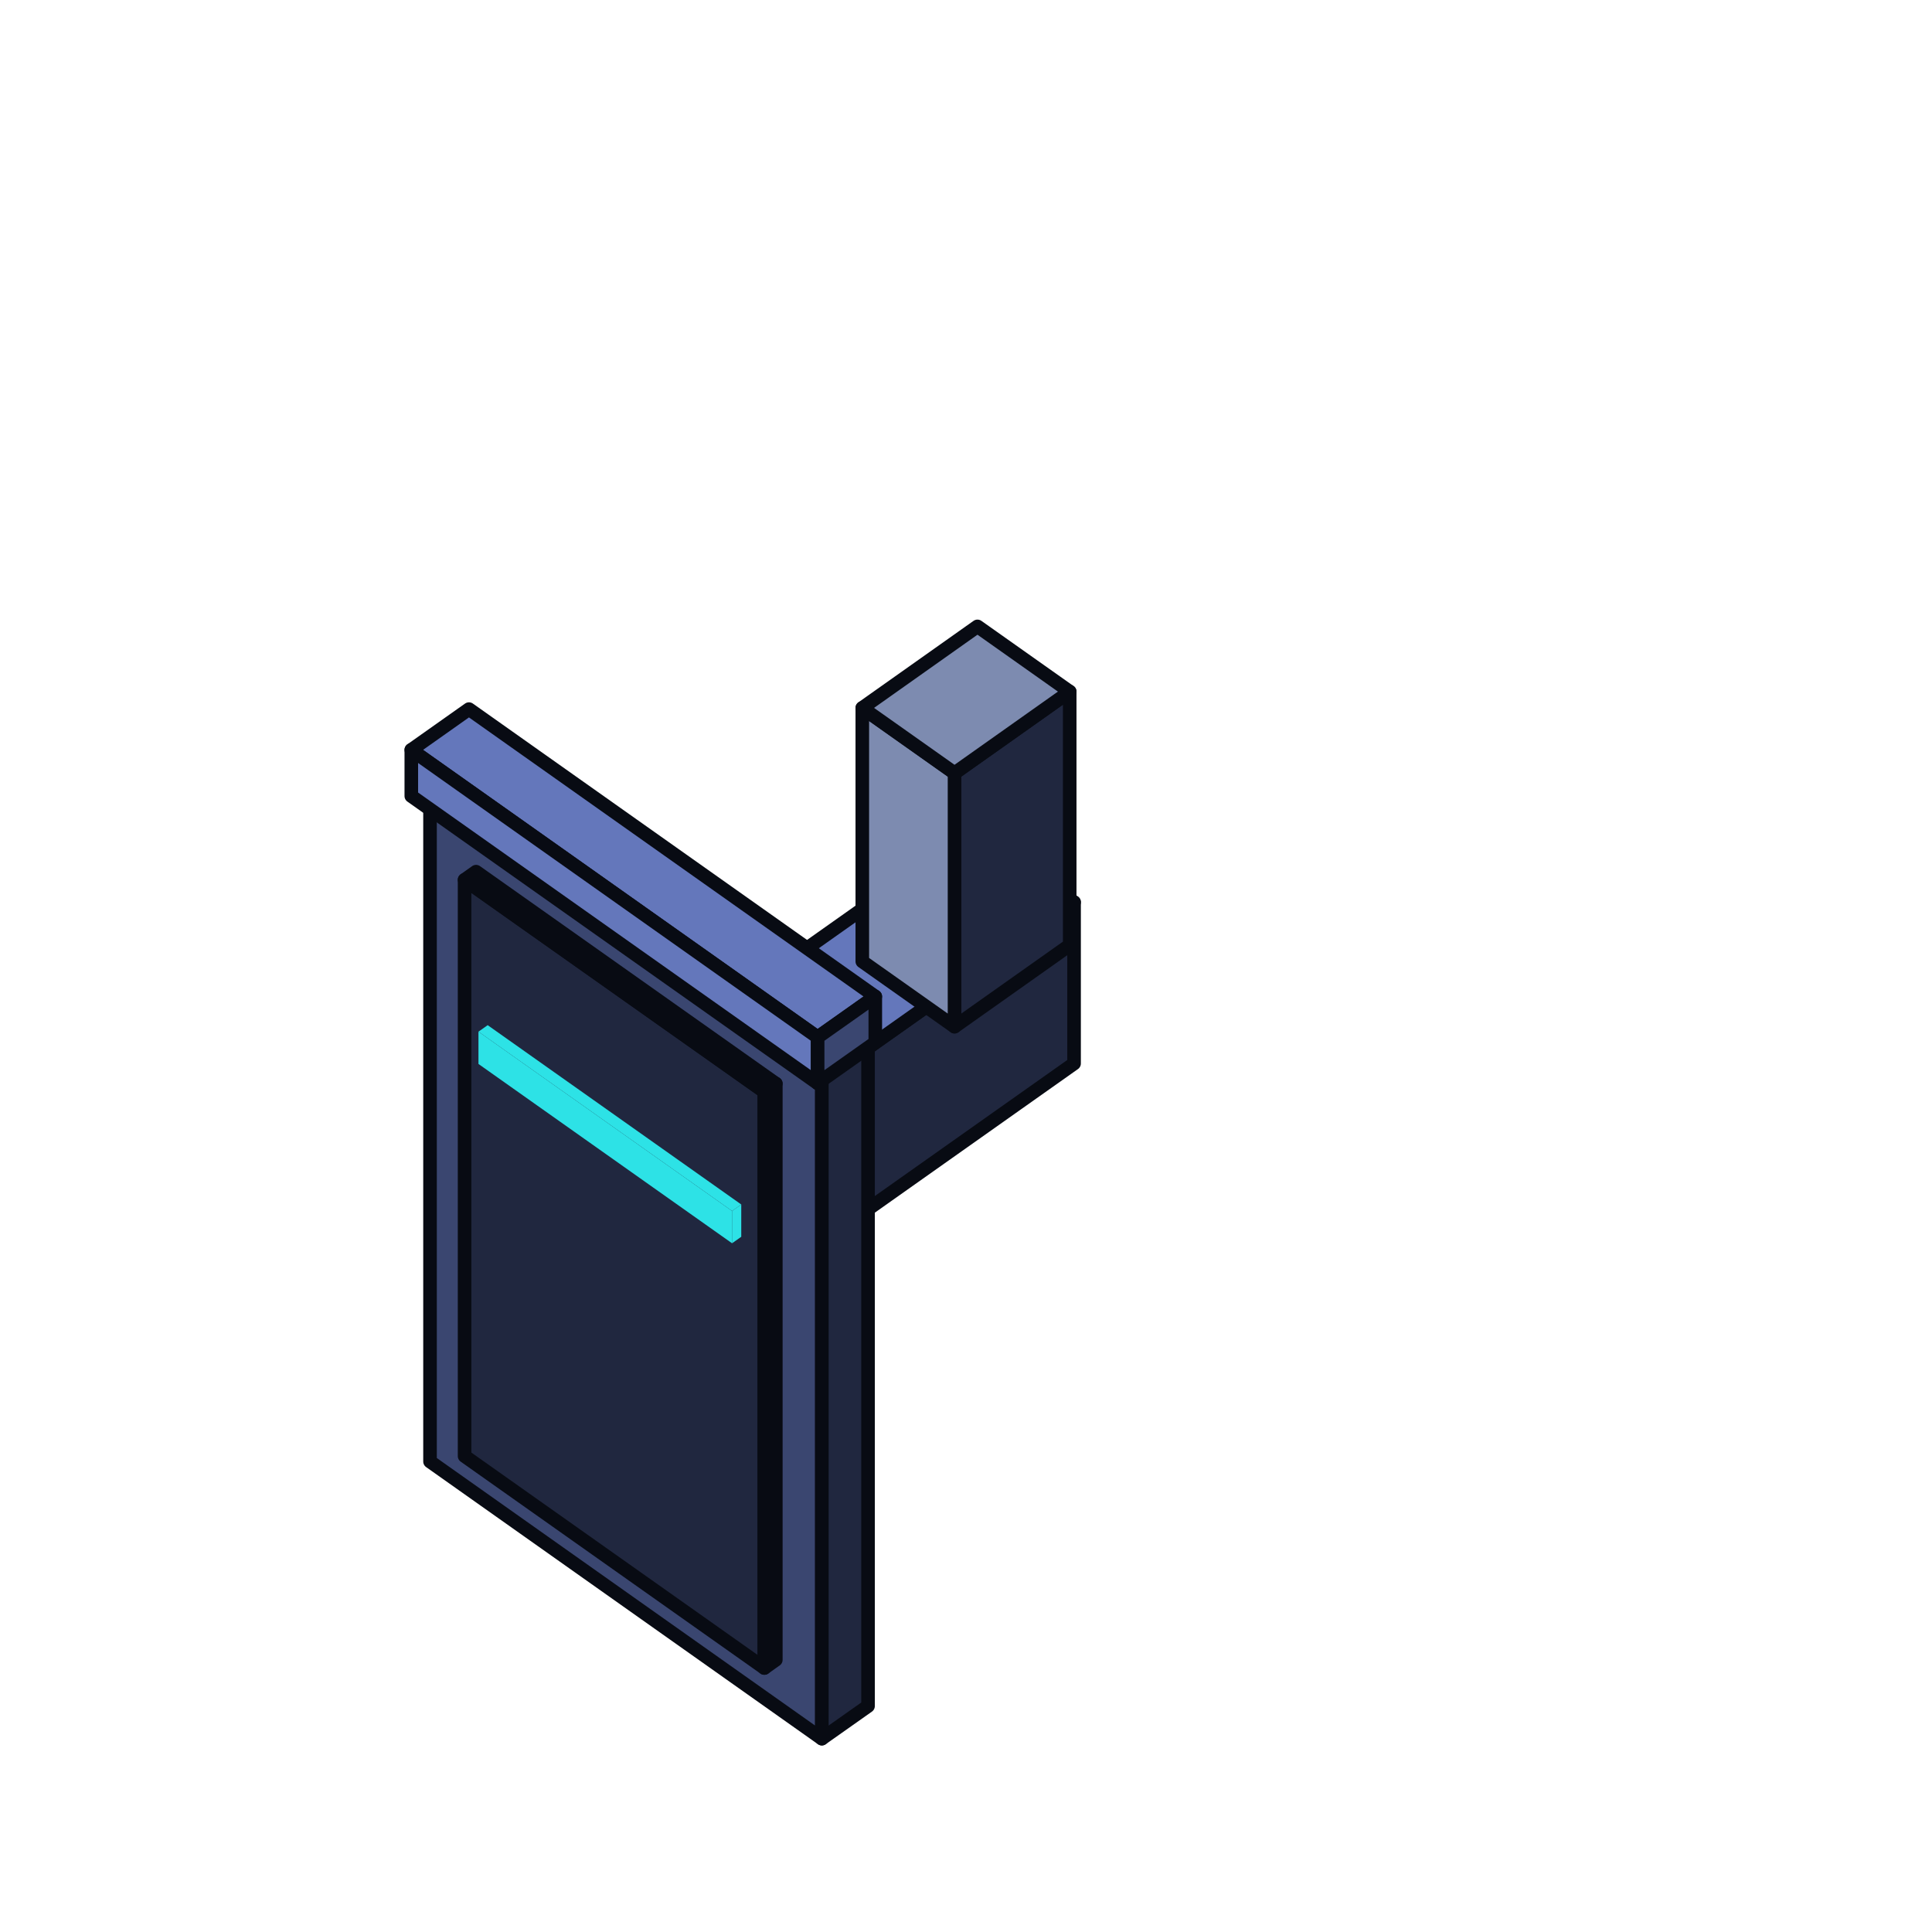
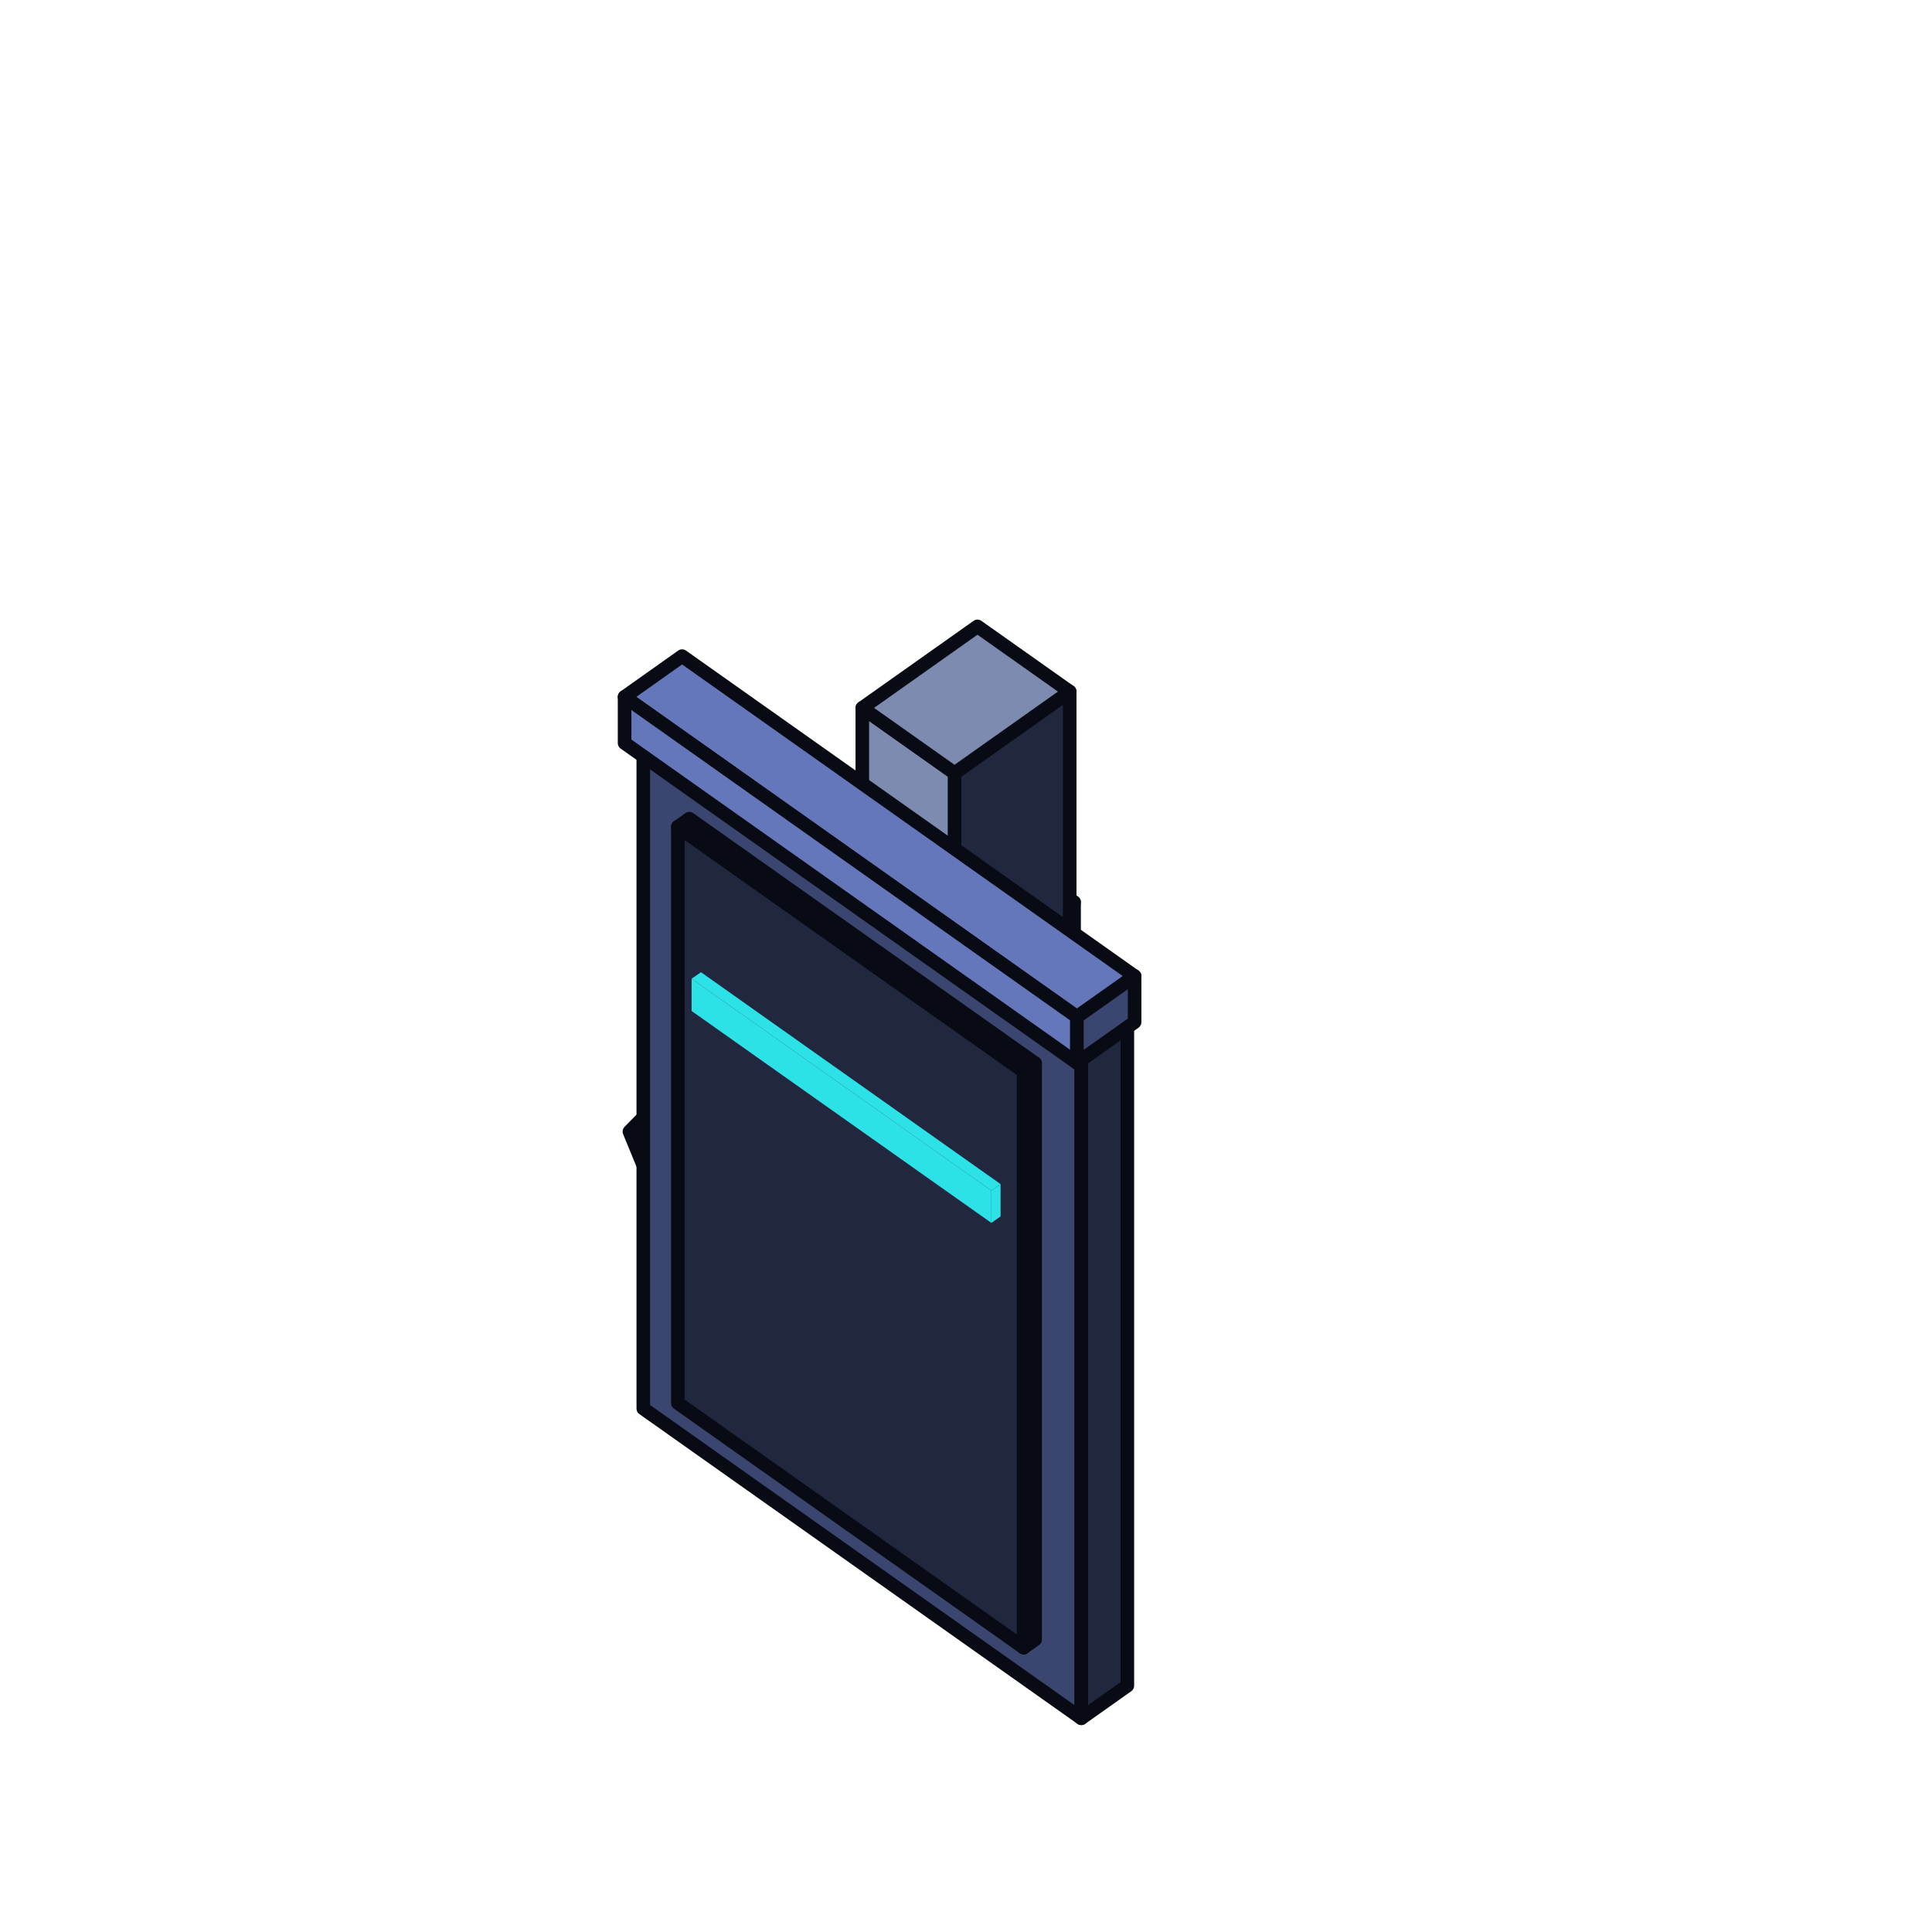
<svg xmlns="http://www.w3.org/2000/svg" viewBox="0 0 128 128" width="128" height="128" data-part-id="eq_deflector" data-type="equipment" data-direction="south">
  <g stroke="#080b13" stroke-width="0.9" stroke-linejoin="round">
-     <path d="M46.91 74.34 L54.55 68.94 L54.55 66.65 L46.91 72.05 Z" fill="#2de2e6" stroke="none" />
-     <path d="M54.07 66.31 L46.44 71.71 L46.91 72.05 L54.55 66.65 Z" fill="#2de2e6" stroke="none" />
-     <path d="M51.3 84.5 L71.16 70.46 L71.16 59.77 L51.3 73.81 Z" fill="#20273f" />
-     <path d="M46.44 74.0 L46.91 74.34 L46.91 72.05 L46.44 71.71 Z" fill="#2de2e6" stroke="none" />
-     <path d="M64.48 55.04 L44.62 69.08 L51.3 73.81 L71.16 59.77 Z" fill="#6477bb" />
+     <path d="M58.94 79.1 L71.16 70.46 L71.16 59.77 L58.94 68.41 Z" fill="#20273f" />
+     <path d="M64.48 55.04 L52.26 63.68 L58.94 68.41 L71.16 59.77 Z" fill="#6477bb" />
+     <path d="M52.26 74.38 L58.94 79.1 L58.94 68.41 L52.26 63.68 Z" fill="#3a4670" />
+     <path d="M46.28 74.18 L54.22 79.79 L54.22 71.85 L46.28 66.23 Z" fill="#20273f" />
+     <path d="M51.93 62.24 L46.28 66.23 L54.22 71.85 L59.88 67.85 Z" fill="#3a4670" />
+     <path d="M54.22 79.79 L59.88 75.8 L59.88 67.85 L54.22 71.85 Z" fill="#20273f" />
    <path d="M63.24 68.02 L70.87 62.62 L70.87 45.82 L63.24 51.22 Z" fill="#20273f" />
+     <path d="M49.64 80.59 L47.66 75.75 L43.69 72.94 L41.7 74.97 L43.69 79.82 L47.66 82.62 Z" fill="#20273f" />
+     <path d="M47.66 79.62 L46.51 76.82 L44.22 75.2 L43.08 76.38 L44.22 79.17 L46.51 80.79 Z" fill="#5affff" stroke="none" />
    <path d="M57.13 63.7 L63.24 68.02 L63.24 51.22 L57.13 46.9 Z" fill="#7d8bb0" />
-     <path d="M44.62 79.78 L51.3 84.5 L51.3 73.81 L44.62 69.08 Z" fill="#3a4670" />
    <path d="M64.76 41.5 L57.13 46.9 L63.24 51.22 L70.87 45.82 Z" fill="#7d8bb0" />
-     <path d="M35.67 81.02 L42.39 85.77 L42.39 84.24 L35.67 79.49 Z" fill="#6477bb" />
-     <path d="M36.28 79.06 L35.67 79.49 L42.39 84.24 L43.0 83.81 Z" fill="#6477bb" />
-     <path d="M35.67 81.68 L43.61 87.3 L43.61 79.36 L35.67 73.74 Z" fill="#20273f" />
-     <path d="M43.61 87.3 L50.33 82.55 L50.33 74.6 L43.61 79.36 Z" fill="#20273f" />
-     <path d="M42.39 68.99 L35.67 73.74 L43.61 79.36 L50.33 74.6 Z" fill="#3a4670" />
-     <path d="M42.39 85.77 L43.0 85.34 L43.0 83.81 L42.39 84.24 Z" fill="#3a4670" />
-     <path d="M40.1 87.34 L38.11 82.5 L34.14 79.69 L32.15 81.72 L34.14 86.57 L38.11 89.37 Z" fill="#20273f" />
-     <path d="M38.11 86.37 L36.97 83.57 L34.67 81.95 L33.53 83.13 L34.67 85.92 L36.97 87.54 Z" fill="#5affff" stroke="none" />
-     <path d="M35.67 77.66 L42.39 82.41 L42.39 80.88 L35.67 76.13 Z" fill="#6477bb" />
-     <path d="M36.28 75.7 L35.67 76.13 L42.39 80.88 L43.0 80.45 Z" fill="#6477bb" />
-     <path d="M42.39 82.41 L43.0 81.98 L43.0 80.45 L42.39 80.88 Z" fill="#3a4670" />
-     <path d="M28.49 96.83 L54.45 115.19 L54.45 70.89 L28.49 52.53 Z" fill="#3a4670" />
-     <path d="M30.78 96.47 L50.64 110.51 L50.64 72.33 L30.78 58.29 Z" fill="#20273f" />
-     <path d="M50.64 110.51 L51.4 109.97 L51.4 71.79 L50.64 72.33 Z" fill="#20273f" />
-     <path d="M31.7 70.49 L48.5 82.37 L48.5 80.23 L31.7 68.35 Z" fill="#2de2e6" stroke="none" />
-     <path d="M54.45 115.19 L57.51 113.03 L57.51 68.73 L54.45 70.89 Z" fill="#20273f" />
-     <path d="M32.31 67.92 L31.7 68.35 L48.5 80.23 L49.11 79.8 Z" fill="#2de2e6" stroke="none" />
-     <path d="M48.5 82.37 L49.11 81.94 L49.11 79.8 L48.5 80.23 Z" fill="#2de2e6" stroke="none" />
-     <path d="M31.54 57.75 L30.78 58.29 L50.64 72.33 L51.4 71.79 Z" fill="#3a4670" />
-     <path d="M31.54 50.37 L28.49 52.53 L54.45 70.89 L57.51 68.73 Z" fill="#6477bb" />
-     <path d="M31.07 46.98 L27.25 49.68 L54.17 68.72 L57.99 66.02 Z" fill="#6477bb" />
-     <path d="M27.25 52.74 L54.17 71.77 L54.17 68.72 L27.25 49.68 Z" fill="#6477bb" />
-     <path d="M54.17 71.77 L57.99 69.07 L57.99 66.02 L54.17 68.72 Z" fill="#3a4670" />
+     <path d="M42.62 93.32 L71.64 113.84 L71.64 69.54 L42.62 49.02 Z" fill="#3a4670" />
+     <path d="M44.91 92.96 L67.82 109.16 L67.82 70.98 L44.91 54.78 Z" fill="#20273f" />
+     <path d="M45.82 66.98 L65.68 81.02 L65.68 78.88 L45.82 64.84 Z" fill="#2de2e6" stroke="none" />
+     <path d="M46.44 64.41 L45.82 64.84 L65.68 78.88 L66.29 78.45 Z" fill="#2de2e6" stroke="none" />
+     <path d="M67.82 109.16 L68.58 108.62 L68.58 70.44 L67.82 70.98 Z" fill="#20273f" />
+     <path d="M71.64 113.84 L74.69 111.68 L74.69 67.38 L71.64 69.54 Z" fill="#20273f" />
+     <path d="M45.67 54.24 L44.91 54.78 L67.82 70.98 L68.58 70.44 Z" fill="#3a4670" />
+     <path d="M65.68 81.02 L66.29 80.59 L66.29 78.45 L65.68 78.88 Z" fill="#2de2e6" stroke="none" />
+     <path d="M45.67 46.86 L42.62 49.02 L71.64 69.54 L74.69 67.38 Z" fill="#6477bb" />
+     <path d="M45.19 43.47 L41.38 46.17 L71.35 67.37 L75.17 64.67 Z" fill="#6477bb" />
+     <path d="M41.38 49.23 L71.35 70.42 L71.35 67.37 L41.38 46.17 Z" fill="#6477bb" />
+     <path d="M71.35 70.42 L75.17 67.72 L75.17 64.67 L71.35 67.37 Z" fill="#3a4670" />
  </g>
</svg>
